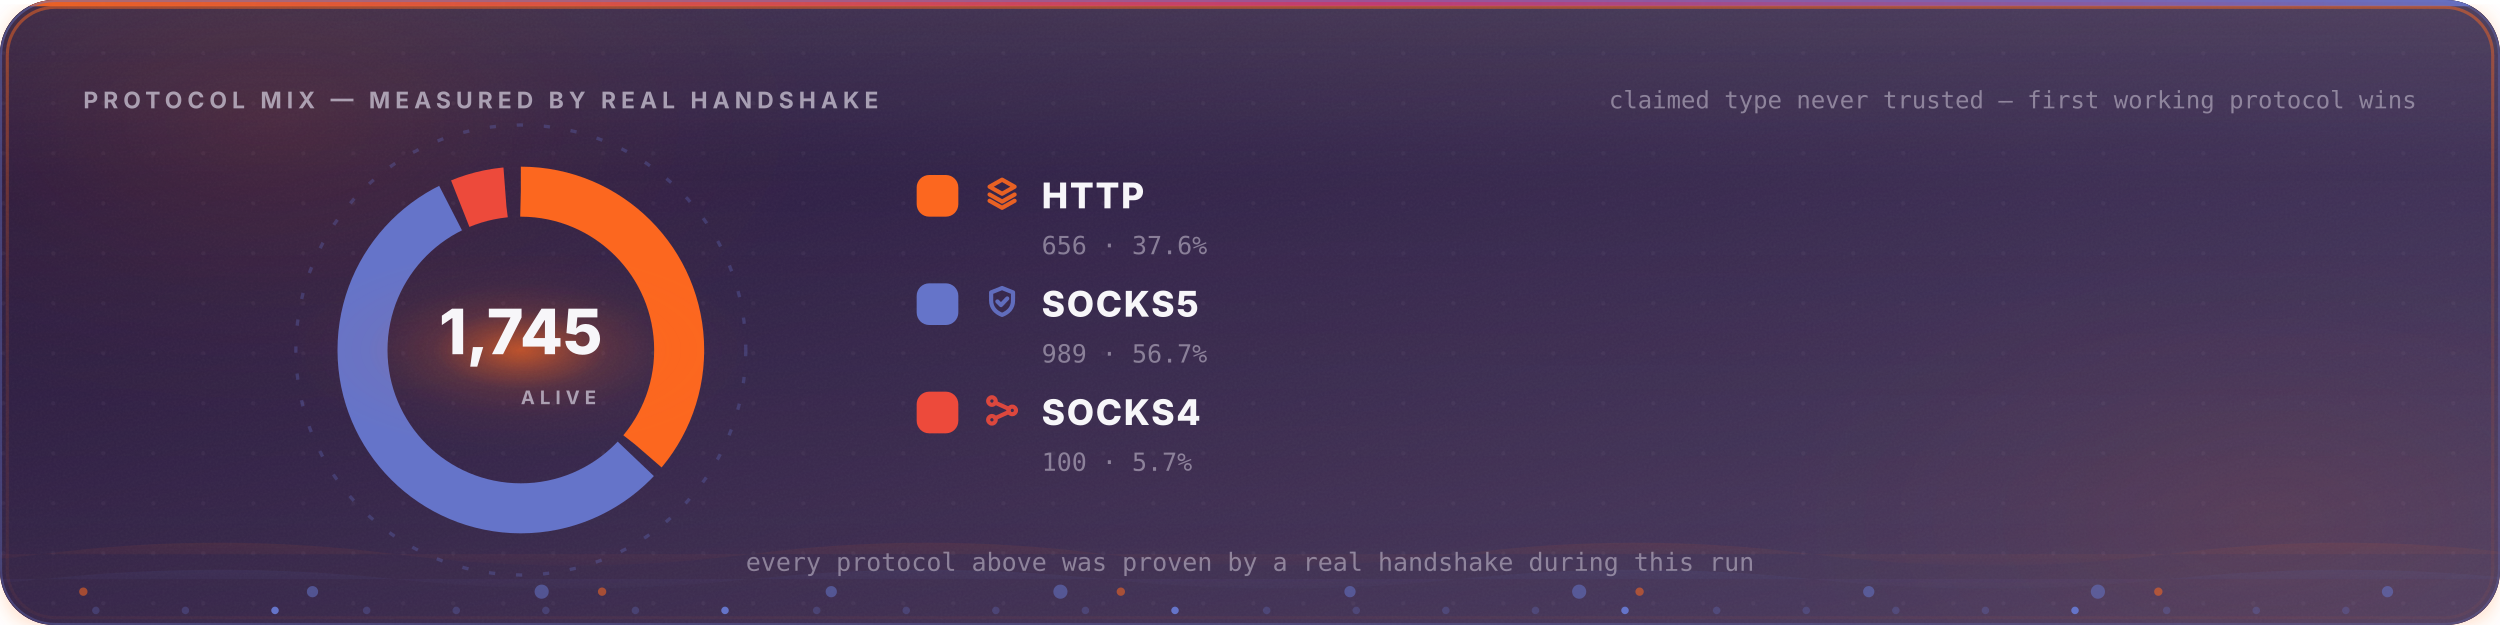
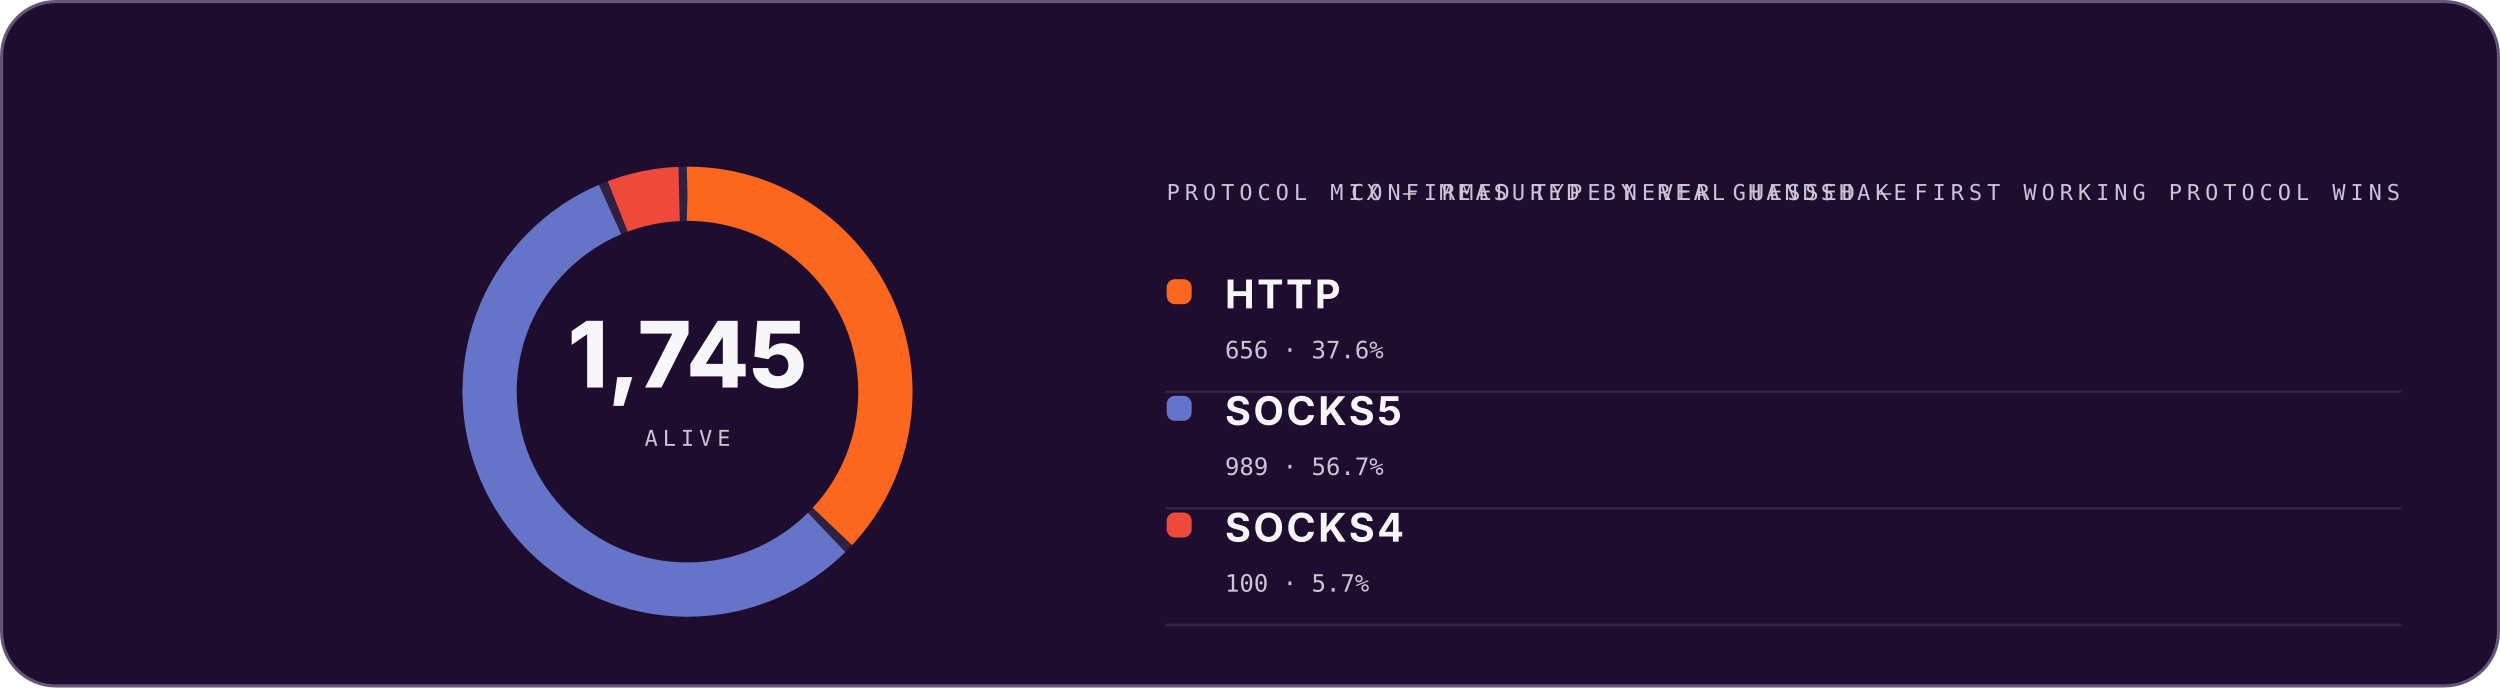
- <svg xmlns="http://www.w3.org/2000/svg" width="1200" height="300" viewBox="0 0 1200 300" role="img">
-   <defs>
-     <linearGradient id="bg-dark" gradientUnits="objectBoundingBox" x1="0.0" y1="0.0" x2="1.0" y2="1.0">
-       <stop offset="0" stop-color="#1E0D2F" stop-opacity="1" />
-       <stop offset="1" stop-color="#4F3F62" stop-opacity="1" />
-     </linearGradient>
-     <linearGradient id="tint-dark" gradientUnits="objectBoundingBox" x1="0.0" y1="0.0" x2="0" y2="1">
-       <stop offset="0" stop-color="#6574C9" stop-opacity="0.08" />
-       <stop offset="1" stop-color="#6574C9" stop-opacity="0" />
-     </linearGradient>
-     <linearGradient id="inner-dark" gradientUnits="objectBoundingBox" x1="0.0" y1="0.0" x2="0" y2="1">
-       <stop offset="0" stop-color="#FAECC5" stop-opacity="0.1" />
-       <stop offset="0.28" stop-color="#FAECC5" stop-opacity="0" />
-     </linearGradient>
-     <linearGradient id="topbar-dark" gradientUnits="userSpaceOnUse" x1="0" y1="1.5" x2="1200" y2="1.5">
-       <stop offset="0" stop-color="#FC671F" stop-opacity="0.9" />
-       <stop offset="0.55" stop-color="#CC3C77" stop-opacity="0.9" />
-       <stop offset="1" stop-color="#6574C9" stop-opacity="0.9" />
-     </linearGradient>
-     <linearGradient id="hero-dark" gradientUnits="objectBoundingBox" x1="0.0" y1="0.0" x2="0" y2="1">
-       <stop offset="0" stop-color="#FC671F" stop-opacity="1" />
-       <stop offset="0.55" stop-color="#CC3C77" stop-opacity="1" />
-       <stop offset="1" stop-color="#6574C9" stop-opacity="1" />
-     </linearGradient>
-     <linearGradient id="word-dark" gradientUnits="objectBoundingBox" x1="0" y1="0" x2="1" y2="0">
-       <stop offset="0" stop-color="#FC671F" stop-opacity="1" />
-       <stop offset="0.6" stop-color="#CC3C77" stop-opacity="1" />
-       <stop offset="1" stop-color="#6574C9" stop-opacity="1" />
-     </linearGradient>
-     <linearGradient id="ib-dark" gradientUnits="objectBoundingBox" x1="0.0" y1="0.0" x2="0" y2="1">
-       <stop offset="0" stop-color="#FC671F" stop-opacity="0.5" />
-       <stop offset="0.45" stop-color="#FC671F" stop-opacity="0.16" />
-       <stop offset="1" stop-color="#FC671F" stop-opacity="0.05" />
-     </linearGradient>
-     <linearGradient id="border-dark" gradientUnits="objectBoundingBox" x1="0.0" y1="0.0" x2="1.0" y2="1.0">
-       <stop offset="0" stop-color="#6574C9" stop-opacity="0.45" />
-       <stop offset="1" stop-color="#6574C9" stop-opacity="0.248" />
-     </linearGradient>
-     <linearGradient id="div-dark" gradientUnits="objectBoundingBox" x1="0.0" y1="0.0" x2="1" y2="0">
-       <stop offset="0" stop-color="#CCC5D5" stop-opacity="0.16" />
-       <stop offset="1" stop-color="#CCC5D5" stop-opacity="0.056" />
-     </linearGradient>
-     <radialGradient id="glow-dark" cx="0.5" cy="0.5" r="0.5">
-       <stop offset="0" stop-color="#FC671F" stop-opacity="0.55" />
-       <stop offset="0.55" stop-color="#FC671F" stop-opacity="0.18" />
-       <stop offset="1" stop-color="#FC671F" stop-opacity="0" />
-     </radialGradient>
-     <linearGradient id="shine-dark" gradientUnits="objectBoundingBox" x1="0.0" y1="0.0" x2="1" y2="0">
-       <stop offset="0" stop-color="#FAECC5" stop-opacity="0" />
-       <stop offset="0.5" stop-color="#FAECC5" stop-opacity="0.06" />
-       <stop offset="1" stop-color="#FAECC5" stop-opacity="0" />
-     </linearGradient>
-     <linearGradient id="wavea-dark" gradientUnits="objectBoundingBox" x1="0.0" y1="0.0" x2="0" y2="1">
-       <stop offset="0" stop-color="#FC671F" stop-opacity="0.1" />
-       <stop offset="1" stop-color="#FC671F" stop-opacity="0.02" />
-     </linearGradient>
-     <linearGradient id="waveb-dark" gradientUnits="objectBoundingBox" x1="0.0" y1="0.0" x2="0" y2="1">
-       <stop offset="0" stop-color="#6574C9" stop-opacity="0.1" />
-       <stop offset="1" stop-color="#6574C9" stop-opacity="0.02" />
-     </linearGradient>
-     <pattern id="grid-dark" width="24" height="24" patternUnits="userSpaceOnUse">
-       <circle cx="1.6" cy="1.6" r="1.05" fill="#CCC5D5" />
-     </pattern>
-     <filter id="grain-dark" x="0" y="0" width="100%" height="100%">
-       <feTurbulence type="fractalNoise" baseFrequency="0.9" numOctaves="2" stitchTiles="stitch" result="n" />
-       <feColorMatrix in="n" type="saturate" values="0" result="m" />
-       <feComposite in="m" in2="SourceGraphic" operator="in" />
-     </filter>
-     <filter id="shadow-dark" x="-15%" y="-15%" width="130%" height="140%">
-       <feDropShadow dx="0" dy="10" stdDeviation="16" flood-color="#FC671F" flood-opacity="0.20" />
-       <feDropShadow dx="0" dy="2" stdDeviation="5" flood-color="#FC671F" flood-opacity="0.25" />
-     </filter>
-     <clipPath id="clip-dark">
-       <rect x="0" y="0" width="1200" height="300" rx="26" />
-     </clipPath>
-   </defs>
-   <style>
-       @keyframes fl-dark {
-         0% { transform: translateY(0); opacity: 0; }
-         12% { opacity: 0.85; }
-         80% { opacity: 0.45; }
-         100% { transform: translateY(-330px); opacity: 0; }
-       }
-       .pt-dark { animation: fl-dark 9s linear infinite; }
- 
-       @keyframes sw-dark {
-         0%, 52% { transform: translateX(0) skewX(-20deg); }
-         100% { transform: translateX(1900px) skewX(-20deg); }
-       }
-       .sweep-dark { animation: sw-dark 7.5s ease-in-out infinite; }
- 
-       @keyframes wvm-dark { to { transform: translateX(-170px); } }
-       .wv-dark { animation: wvm-dark 9s ease-in-out infinite alternate; }
-       .wv2-dark { animation-duration: 14s; }
- 
-       @keyframes sp-dark { to { transform: rotate(360deg); } }
-       .spin-dark { transform-box: fill-box; transform-origin: center;
-                   animation: sp-dark 8s linear infinite; }
-       .rev-dark { animation-direction: reverse; }
- 
-       @keyframes bt-dark { 50% { transform: scale(1.12); } }
-       .beat-dark { transform-box: fill-box; transform-origin: center;
-                   animation: bt-dark 2.4s ease-in-out infinite; }
- 
-       @keyframes gw-dark { 50% { opacity: 0.55; } }
-       .glowG-dark { animation: gw-dark 3.2s ease-in-out infinite; }
- 
-       @keyframes shn-dark {
-         0%, 46% { transform: translateX(-540px); }
-         100% { transform: translateX(1620px); }
-       }
-       .shn-dark { animation: shn-dark 5.5s ease-in-out infinite; }
- 
-       @keyframes bgl-dark { 0%, 100% { opacity: 0.35; } 12% { opacity: 1; } }
-       .bgl-dark { animation: bgl-dark 2.2s ease-in-out infinite; }
- 
-       @keyframes dsh-dark { to { stroke-dashoffset: -36; } }
-       .dash-dark { stroke-dasharray: 8 10; animation: dsh-dark 1.2s linear infinite; }
- 
-       @keyframes pk-dark {
-         0% { transform: translateX(0); opacity: 0; }
-         10% { opacity: 1; }
-         88% { opacity: 1; }
-         100% { transform: translateX(var(--d, 200px)); opacity: 0; }
-       }
-       .pk-dark { animation: pk-dark 2.6s linear infinite; }
- 
-       @keyframes pkv-dark {
-         0% { transform: translateY(0); opacity: 0; }
-         10% { opacity: 1; }
-         88% { opacity: 1; }
-         100% { transform: translateY(var(--dy, 40px)); opacity: 0; }
-       }
-       .pkv-dark { animation: pkv-dark 2.6s linear infinite; }
- 
-       @keyframes pls-dark {
-         0% { transform: scale(0.55); opacity: 0.85; }
-         100% { transform: scale(2.4); opacity: 0; }
-       }
-       .pls-dark { transform-box: fill-box; transform-origin: center;
-                  animation: pls-dark 2.4s ease-out infinite; }
- 
-       @keyframes flt-dark { 50% { transform: translateY(-6px); } }
-       .flt-dark { animation: flt-dark 6s ease-in-out infinite; }
- 
-       @keyframes grw-dark { from { transform: scaleX(0); } }
-       .grow-dark { transform-box: fill-box; transform-origin: left center;
-                   animation: grw-dark 1.5s 0.2s ease-out both; }
- 
-       @media (prefers-reduced-motion: reduce) {
-         .pt-dark,.sweep-dark,.wv-dark,.spin-dark,.rev-dark,.beat-dark,.glowG-dark,.shn-dark,.bgl-dark,.dash-dark,.pk-dark,.pkv-dark,.pls-dark,.flt-dark,.grow-dark { animation: none; }
-       }
-     </style>
-   <g filter="url(#shadow-dark)">
-     <rect width="1200" height="300" rx="26" fill="#1E0D2F" />
+ <svg xmlns="http://www.w3.org/2000/svg" width="1200" height="330" viewBox="0 0 1200 330" role="img" font-family="Space Grotesk, Inter, system-ui, -apple-system, Segoe UI, sans-serif">
+   <style>.m-fade{animation:vf .7s ease-out both}.m-grow{transform-box:fill-box;transform-origin:left center;animation:vg .9s cubic-bezier(.2,.7,.2,1) both}.m-dash{animation:vm 26s linear infinite}.m-beat{animation:vb 2.6s ease-in-out infinite;transform-box:fill-box;transform-origin:center}@keyframes vf{from{opacity:0}to{opacity:1}}@keyframes vg{from{transform:scaleX(0)}to{transform:scaleX(1)}}@keyframes vm{to{stroke-dashoffset:-320}}@keyframes vb{0%,86%,100%{transform:scale(1)}90%{transform:scale(1.05)}95%{transform:scale(1.01)}}@media (prefers-reduced-motion:reduce){.m-fade,.m-grow,.m-dash,.m-beat{animation:none}}</style>
+   <rect x="0.75" y="0.75" width="1198.5" height="328.5" rx="26" fill="#1E0D2F" stroke="#645676" stroke-width="1.5" />
+   <g class="m-fade" style="animation-delay:0.10s">
+     <circle cx="330" cy="188" r="95" fill="none" stroke="#645676" stroke-opacity="0.26" stroke-width="26" />
+     <circle cx="330" cy="188" r="95" fill="none" stroke="#FC671F" stroke-width="26" stroke-dasharray="220.4 376.5" stroke-dashoffset="-0.0" transform="rotate(-90 330 188)" />
+     <circle cx="330" cy="188" r="95" fill="none" stroke="#6574C9" stroke-width="26" stroke-dasharray="334.3 262.6" stroke-dashoffset="-224.4" transform="rotate(-90 330 188)" />
+     <circle cx="330" cy="188" r="95" fill="none" stroke="#ED4A3B" stroke-width="26" stroke-dasharray="30.2 566.7" stroke-dashoffset="-562.7" transform="rotate(-90 330 188)" />
+     <text x="330" y="186" font-size="44" font-weight="800" font-family="Space Grotesk, Inter, system-ui, -apple-system, Segoe UI, sans-serif" text-anchor="middle" fill="#F7F6F9">1,745</text>
+     <text x="330" y="214" font-size="10.5" font-weight="500" font-family="IBM Plex Mono, ui-monospace, SFMono-Regular, Menlo, monospace" letter-spacing="2.4" text-anchor="middle" fill="#CCC5D5">ALIVE</text>
  </g>
-   <g clip-path="url(#clip-dark)">
-     <rect width="1200" height="300" fill="url(#bg-dark)" />
-     <rect width="1200" height="300" fill="url(#tint-dark)" />
-     <rect width="1200" height="300" fill="url(#inner-dark)" />
-     <rect width="1200" height="300" fill="url(#grid-dark)" opacity="0.05" />
-     <rect width="1200" height="300" fill="#FAECC5" filter="url(#grain-dark)" opacity="0.045" />
-     <ellipse cx="130" cy="60" rx="260" ry="140" fill="url(#glow-dark)" opacity="0.22" />
-     <ellipse cx="1090" cy="250" rx="240" ry="130" fill="url(#glow-dark)" opacity="0.14" />
-     <path class="wv-dark" d="M -320 266 q 85.0 -11 170 0 q 85.0 11 170 0 q 85.0 -11 170 0 q 85.0 11 170 0 q 85.0 -11 170 0 q 85.0 11 170 0 q 85.0 -11 170 0 q 85.0 11 170 0 q 85.0 -11 170 0 q 85.0 11 170 0 q 85.0 -11 170 0 q 85.0 11 170 0 q 85.0 -11 170 0" fill="url(#wavea-dark)" opacity="0.8" />
-     <path class="wv-dark wv2-dark" d="M -320 278 q 85.0 -9 170 0 q 85.0 9 170 0 q 85.0 -9 170 0 q 85.0 9 170 0 q 85.0 -9 170 0 q 85.0 9 170 0 q 85.0 -9 170 0 q 85.0 9 170 0 q 85.0 -9 170 0 q 85.0 9 170 0 q 85.0 -9 170 0 q 85.0 9 170 0 q 85.0 -9 170 0" fill="url(#waveb-dark)" opacity="0.9" />
-     <rect width="1200" height="3" fill="url(#topbar-dark)" />
-     <g class="sweep-dark">
-       <rect x="-320" y="-60" width="230" height="420" fill="url(#shine-dark)" opacity="0.75" />
-     </g>
-     <circle class="pt-dark" cx="40" cy="284" r="2.0" fill="#FC671F" opacity="0.55" style="animation-duration:8.0s;animation-delay:-0.0s" />
-     <circle class="pt-dark" cx="150" cy="284" r="2.7" fill="#6574C9" opacity="0.55" style="animation-duration:9.7s;animation-delay:-0.9s" />
-     <circle class="pt-dark" cx="260" cy="284" r="3.4" fill="#6574C9" opacity="0.55" style="animation-duration:11.4s;animation-delay:-1.8s" />
-     <circle class="pt-dark" cx="289" cy="284" r="2.0" fill="#FC671F" opacity="0.55" style="animation-duration:13.1s;animation-delay:-2.7s" />
-     <circle class="pt-dark" cx="399" cy="284" r="2.7" fill="#6574C9" opacity="0.55" style="animation-duration:8.0s;animation-delay:-3.6s" />
-     <circle class="pt-dark" cx="509" cy="284" r="3.4" fill="#6574C9" opacity="0.55" style="animation-duration:9.7s;animation-delay:-4.5s" />
-     <circle class="pt-dark" cx="538" cy="284" r="2.0" fill="#FC671F" opacity="0.55" style="animation-duration:11.4s;animation-delay:-5.4s" />
-     <circle class="pt-dark" cx="648" cy="284" r="2.7" fill="#6574C9" opacity="0.55" style="animation-duration:13.1s;animation-delay:-6.3s" />
-     <circle class="pt-dark" cx="758" cy="284" r="3.4" fill="#6574C9" opacity="0.55" style="animation-duration:8.0s;animation-delay:-7.2s" />
-     <circle class="pt-dark" cx="787" cy="284" r="2.0" fill="#FC671F" opacity="0.55" style="animation-duration:9.7s;animation-delay:-8.1s" />
-     <circle class="pt-dark" cx="897" cy="284" r="2.7" fill="#6574C9" opacity="0.55" style="animation-duration:11.4s;animation-delay:-9.0s" />
-     <circle class="pt-dark" cx="1007" cy="284" r="3.4" fill="#6574C9" opacity="0.55" style="animation-duration:13.1s;animation-delay:-9.9s" />
-     <circle class="pt-dark" cx="1036" cy="284" r="2.0" fill="#FC671F" opacity="0.55" style="animation-duration:8.0s;animation-delay:-2.8s" />
-     <circle class="pt-dark" cx="1146" cy="284" r="2.7" fill="#6574C9" opacity="0.55" style="animation-duration:9.7s;animation-delay:-2.0s" />
-     <circle cx="46" cy="293" r="1.8" fill="#6574C9" opacity="0.28" />
-     <circle cx="89" cy="293" r="1.8" fill="#6574C9" opacity="0.28" />
-     <circle class="bgl-dark" cx="132" cy="293" r="1.8" fill="#6574C9" style="animation-delay:-0.46s" />
-     <circle cx="176" cy="293" r="1.8" fill="#6574C9" opacity="0.28" />
-     <circle cx="219" cy="293" r="1.8" fill="#6574C9" opacity="0.28" />
-     <circle cx="262" cy="293" r="1.8" fill="#6574C9" opacity="0.28" />
-     <circle cx="305" cy="293" r="1.8" fill="#6574C9" opacity="0.28" />
-     <circle class="bgl-dark" cx="348" cy="293" r="1.8" fill="#6574C9" style="animation-delay:-1.61s" />
-     <circle cx="392" cy="293" r="1.8" fill="#6574C9" opacity="0.28" />
-     <circle cx="435" cy="293" r="1.8" fill="#6574C9" opacity="0.28" />
-     <circle cx="478" cy="293" r="1.8" fill="#6574C9" opacity="0.28" />
-     <circle cx="521" cy="293" r="1.8" fill="#6574C9" opacity="0.28" />
-     <circle class="bgl-dark" cx="564" cy="293" r="1.8" fill="#6574C9" style="animation-delay:-2.76s" />
-     <circle cx="608" cy="293" r="1.8" fill="#6574C9" opacity="0.28" />
-     <circle cx="651" cy="293" r="1.8" fill="#6574C9" opacity="0.28" />
-     <circle cx="694" cy="293" r="1.8" fill="#6574C9" opacity="0.28" />
-     <circle cx="737" cy="293" r="1.8" fill="#6574C9" opacity="0.28" />
-     <circle class="bgl-dark" cx="780" cy="293" r="1.8" fill="#6574C9" style="animation-delay:-3.91s" />
-     <circle cx="824" cy="293" r="1.8" fill="#6574C9" opacity="0.28" />
-     <circle cx="867" cy="293" r="1.8" fill="#6574C9" opacity="0.28" />
-     <circle cx="910" cy="293" r="1.8" fill="#6574C9" opacity="0.28" />
-     <circle cx="953" cy="293" r="1.8" fill="#6574C9" opacity="0.28" />
-     <circle class="bgl-dark" cx="996" cy="293" r="1.8" fill="#6574C9" style="animation-delay:-5.06s" />
-     <circle cx="1040" cy="293" r="1.8" fill="#6574C9" opacity="0.28" />
-     <circle cx="1083" cy="293" r="1.8" fill="#6574C9" opacity="0.28" />
-     <circle cx="1126" cy="293" r="1.8" fill="#6574C9" opacity="0.28" />
+   <text x="560" y="96" font-size="10.5" font-weight="500" font-family="IBM Plex Mono, ui-monospace, SFMono-Regular, Menlo, monospace" letter-spacing="2.4" fill="#CCC5D5">PROTOCOL MIX — MEASURED BY REAL HANDSHAKE</text>
+   <text x="1152" y="96" font-size="10.5" font-weight="500" font-family="IBM Plex Mono, ui-monospace, SFMono-Regular, Menlo, monospace" letter-spacing="2.4" text-anchor="end" fill="#CCC5D5">CONFIRMED TYPE NEVER GUESSED — FIRST WORKING PROTOCOL WINS</text>
+   <g class="m-fade" style="animation-delay:0.25s">
+     <rect x="560" y="134" width="12" height="12" rx="4" fill="#FC671F" />
+     <text x="588" y="148" font-size="19" font-weight="700" font-family="Space Grotesk, Inter, system-ui, -apple-system, Segoe UI, sans-serif" letter-spacing="1.2" fill="#F7F6F9">HTTP</text>
+     <text x="588" y="172" font-size="11.5" font-weight="500" font-family="IBM Plex Mono, ui-monospace, SFMono-Regular, Menlo, monospace" fill="#CCC5D5">656 · 37.6%</text>
+     <line x1="560" y1="188" x2="1152" y2="188" stroke="#645676" stroke-opacity="0.325" stroke-width="1.2" stroke-linecap="round" />
  </g>
-   <rect x="3.5" y="3.5" width="1193" height="293" rx="23" fill="none" stroke="url(#ib-dark)" stroke-width="1.5" />
-   <rect x="0.5" y="0.5" width="1199" height="299" rx="26" fill="none" stroke="url(#border-dark)" stroke-width="1" />
-   <text x="40" y="52" font-family="Space Grotesk, Inter, system-ui, -apple-system, Segoe UI, sans-serif" font-size="11" font-weight="700" fill="#CCC5D5" text-anchor="start" letter-spacing="2.4" opacity="0.75">PROTOCOL MIX — MEASURED BY REAL HANDSHAKE</text>
-   <text x="1160" y="52" font-family="IBM Plex Mono, ui-monospace, SFMono-Regular, Menlo, monospace" font-size="11.5" font-weight="500" fill="#CCC5D5" text-anchor="end" opacity="0.55">claimed type never trusted — first working protocol wins</text>
-   <circle cx="250" cy="168" r="76" fill="none" stroke="#FC671F" stroke-width="24" stroke-dasharray="174.5 308.0" stroke-dashoffset="2.5" transform="rotate(-90 250 168)" />
-   <circle cx="250" cy="168" r="76" fill="none" stroke="#6574C9" stroke-width="24" stroke-dasharray="265.6 216.9" stroke-dashoffset="-177.0" transform="rotate(-90 250 168)" />
-   <circle cx="250" cy="168" r="76" fill="none" stroke="#ED4A3B" stroke-width="24" stroke-dasharray="22.4 460.2" stroke-dashoffset="-447.7" transform="rotate(-90 250 168)" />
-   <circle class="spin-dark" cx="250" cy="168" r="108" fill="none" stroke="#6574C9" stroke-opacity="0.30" stroke-width="1.6" stroke-dasharray="3 10" />
-   <g class="glowG-dark">
-     <ellipse cx="250" cy="168" rx="110" ry="48" fill="url(#glow-dark)" opacity="0.28" />
-     <ellipse cx="250" cy="168" rx="72" ry="32" fill="url(#glow-dark)" opacity="0.5" />
-     <ellipse cx="250" cy="168" rx="42" ry="19" fill="url(#glow-dark)" opacity="0.85" />
+   <g class="m-fade" style="animation-delay:0.39s">
+     <rect x="560" y="190" width="12" height="12" rx="4" fill="#6574C9" />
+     <text x="588" y="204" font-size="19" font-weight="700" font-family="Space Grotesk, Inter, system-ui, -apple-system, Segoe UI, sans-serif" letter-spacing="1.2" fill="#F7F6F9">SOCKS5</text>
+     <text x="588" y="228" font-size="11.5" font-weight="500" font-family="IBM Plex Mono, ui-monospace, SFMono-Regular, Menlo, monospace" fill="#CCC5D5">989 · 56.7%</text>
+     <line x1="560" y1="244" x2="1152" y2="244" stroke="#645676" stroke-opacity="0.325" stroke-width="1.2" stroke-linecap="round" />
  </g>
-   <text class="beat-dark" x="250" y="170" font-family="Space Grotesk, Inter, system-ui, -apple-system, Segoe UI, sans-serif" font-size="30" font-weight="800" fill="#F7F6F9" text-anchor="middle">1,745</text>
-   <text x="250" y="194" font-family="Space Grotesk, Inter, system-ui, -apple-system, Segoe UI, sans-serif" font-size="9" font-weight="700" fill="#CCC5D5" text-anchor="start" letter-spacing="2.4" opacity="0.75">ALIVE</text>
-   <rect x="440" y="84" width="20" height="20" rx="6" fill="#FC671F" />
-   <g transform="translate(472.0,84.0) scale(0.75)" fill="none" stroke="#FC671F" stroke-width="2.67" stroke-linecap="round" stroke-linejoin="round" opacity="0.9">
-     <path d="M12 3 L20 7.5 L12 12 L4 7.5 Z" />
-     <path d="M4 12.5 L12 17 L20 12.5" />
-     <path d="M4 16.5 L12 21 L20 16.5" />
+   <g class="m-fade" style="animation-delay:0.53s">
+     <rect x="560" y="246" width="12" height="12" rx="4" fill="#ED4A3B" />
+     <text x="588" y="260" font-size="19" font-weight="700" font-family="Space Grotesk, Inter, system-ui, -apple-system, Segoe UI, sans-serif" letter-spacing="1.2" fill="#F7F6F9">SOCKS4</text>
+     <text x="588" y="284" font-size="11.5" font-weight="500" font-family="IBM Plex Mono, ui-monospace, SFMono-Regular, Menlo, monospace" fill="#CCC5D5">100 · 5.7%</text>
+     <line x1="560" y1="300" x2="1152" y2="300" stroke="#645676" stroke-opacity="0.325" stroke-width="1.2" stroke-linecap="round" />
  </g>
-   <text x="500" y="100" font-family="Space Grotesk, Inter, system-ui, -apple-system, Segoe UI, sans-serif" font-size="17" font-weight="800" fill="#F7F6F9" text-anchor="start" letter-spacing="0.8">HTTP</text>
-   <text x="500" y="122" font-family="IBM Plex Mono, ui-monospace, SFMono-Regular, Menlo, monospace" font-size="12" font-weight="500" fill="#CCC5D5" text-anchor="start" opacity="0.55">656 · 37.6%</text>
-   <rect x="440" y="136" width="20" height="20" rx="6" fill="#6574C9" />
-   <g transform="translate(472.0,136.0) scale(0.75)" fill="none" stroke="#6574C9" stroke-width="2.67" stroke-linecap="round" stroke-linejoin="round" opacity="0.9">
-     <path d="M12 3 L19 5.8 V11 C19 15.6 16.1 18.6 12 20.2 C7.9 18.6 5 15.6 5 11 V5.8 Z" />
-     <path d="M9 11.6 L11.3 13.9 L15.3 9.7" />
-   </g>
-   <text x="500" y="152" font-family="Space Grotesk, Inter, system-ui, -apple-system, Segoe UI, sans-serif" font-size="17" font-weight="800" fill="#F7F6F9" text-anchor="start" letter-spacing="0.8">SOCKS5</text>
-   <text x="500" y="174" font-family="IBM Plex Mono, ui-monospace, SFMono-Regular, Menlo, monospace" font-size="12" font-weight="500" fill="#CCC5D5" text-anchor="start" opacity="0.55">989 · 56.7%</text>
-   <rect x="440" y="188" width="20" height="20" rx="6" fill="#ED4A3B" />
-   <g transform="translate(472.0,188.0) scale(0.75)" fill="none" stroke="#ED4A3B" stroke-width="2.67" stroke-linecap="round" stroke-linejoin="round" opacity="0.9">
-     <circle cx="5.5" cy="6" r="2.4" />
-     <circle cx="5.5" cy="18" r="2.4" />
-     <circle cx="18.5" cy="12" r="2.4" />
-     <path d="M7.7 7.1 L16.3 11 M7.7 16.9 L16.3 13" />
-   </g>
-   <text x="500" y="204" font-family="Space Grotesk, Inter, system-ui, -apple-system, Segoe UI, sans-serif" font-size="17" font-weight="800" fill="#F7F6F9" text-anchor="start" letter-spacing="0.8">SOCKS4</text>
-   <text x="500" y="226" font-family="IBM Plex Mono, ui-monospace, SFMono-Regular, Menlo, monospace" font-size="12" font-weight="500" fill="#CCC5D5" text-anchor="start" opacity="0.55">100 · 5.7%</text>
-   <text x="600" y="274" font-family="IBM Plex Mono, ui-monospace, SFMono-Regular, Menlo, monospace" font-size="12" font-weight="500" fill="#CCC5D5" text-anchor="middle" opacity="0.55">every protocol above was proven by a real handshake during this run</text>
</svg>
